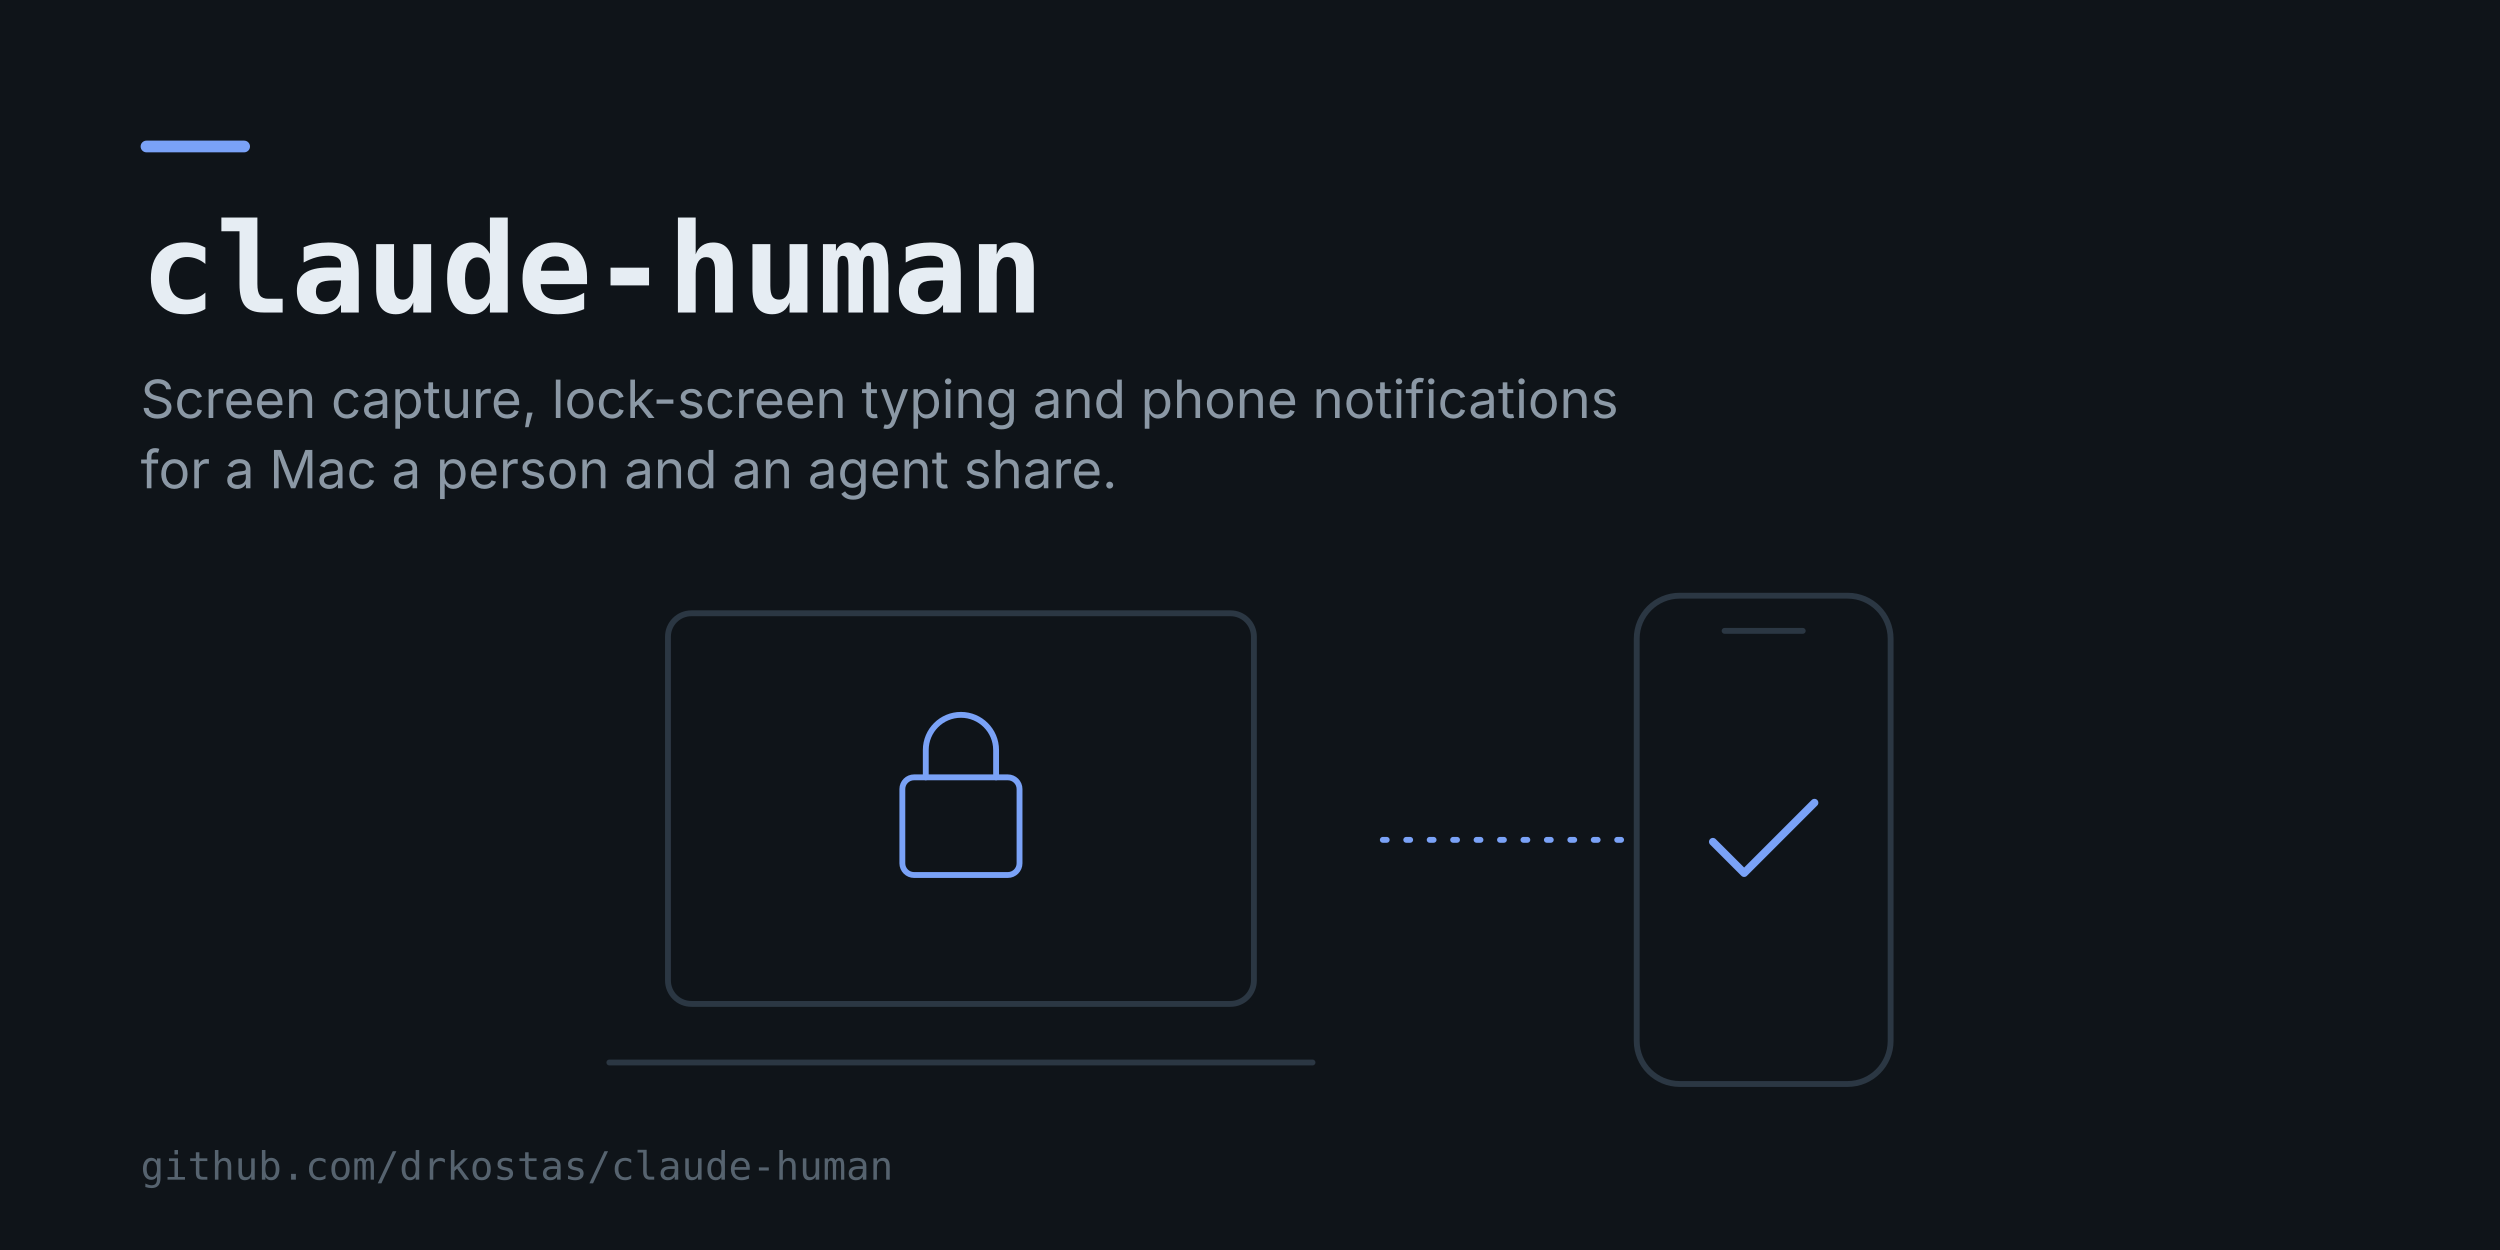
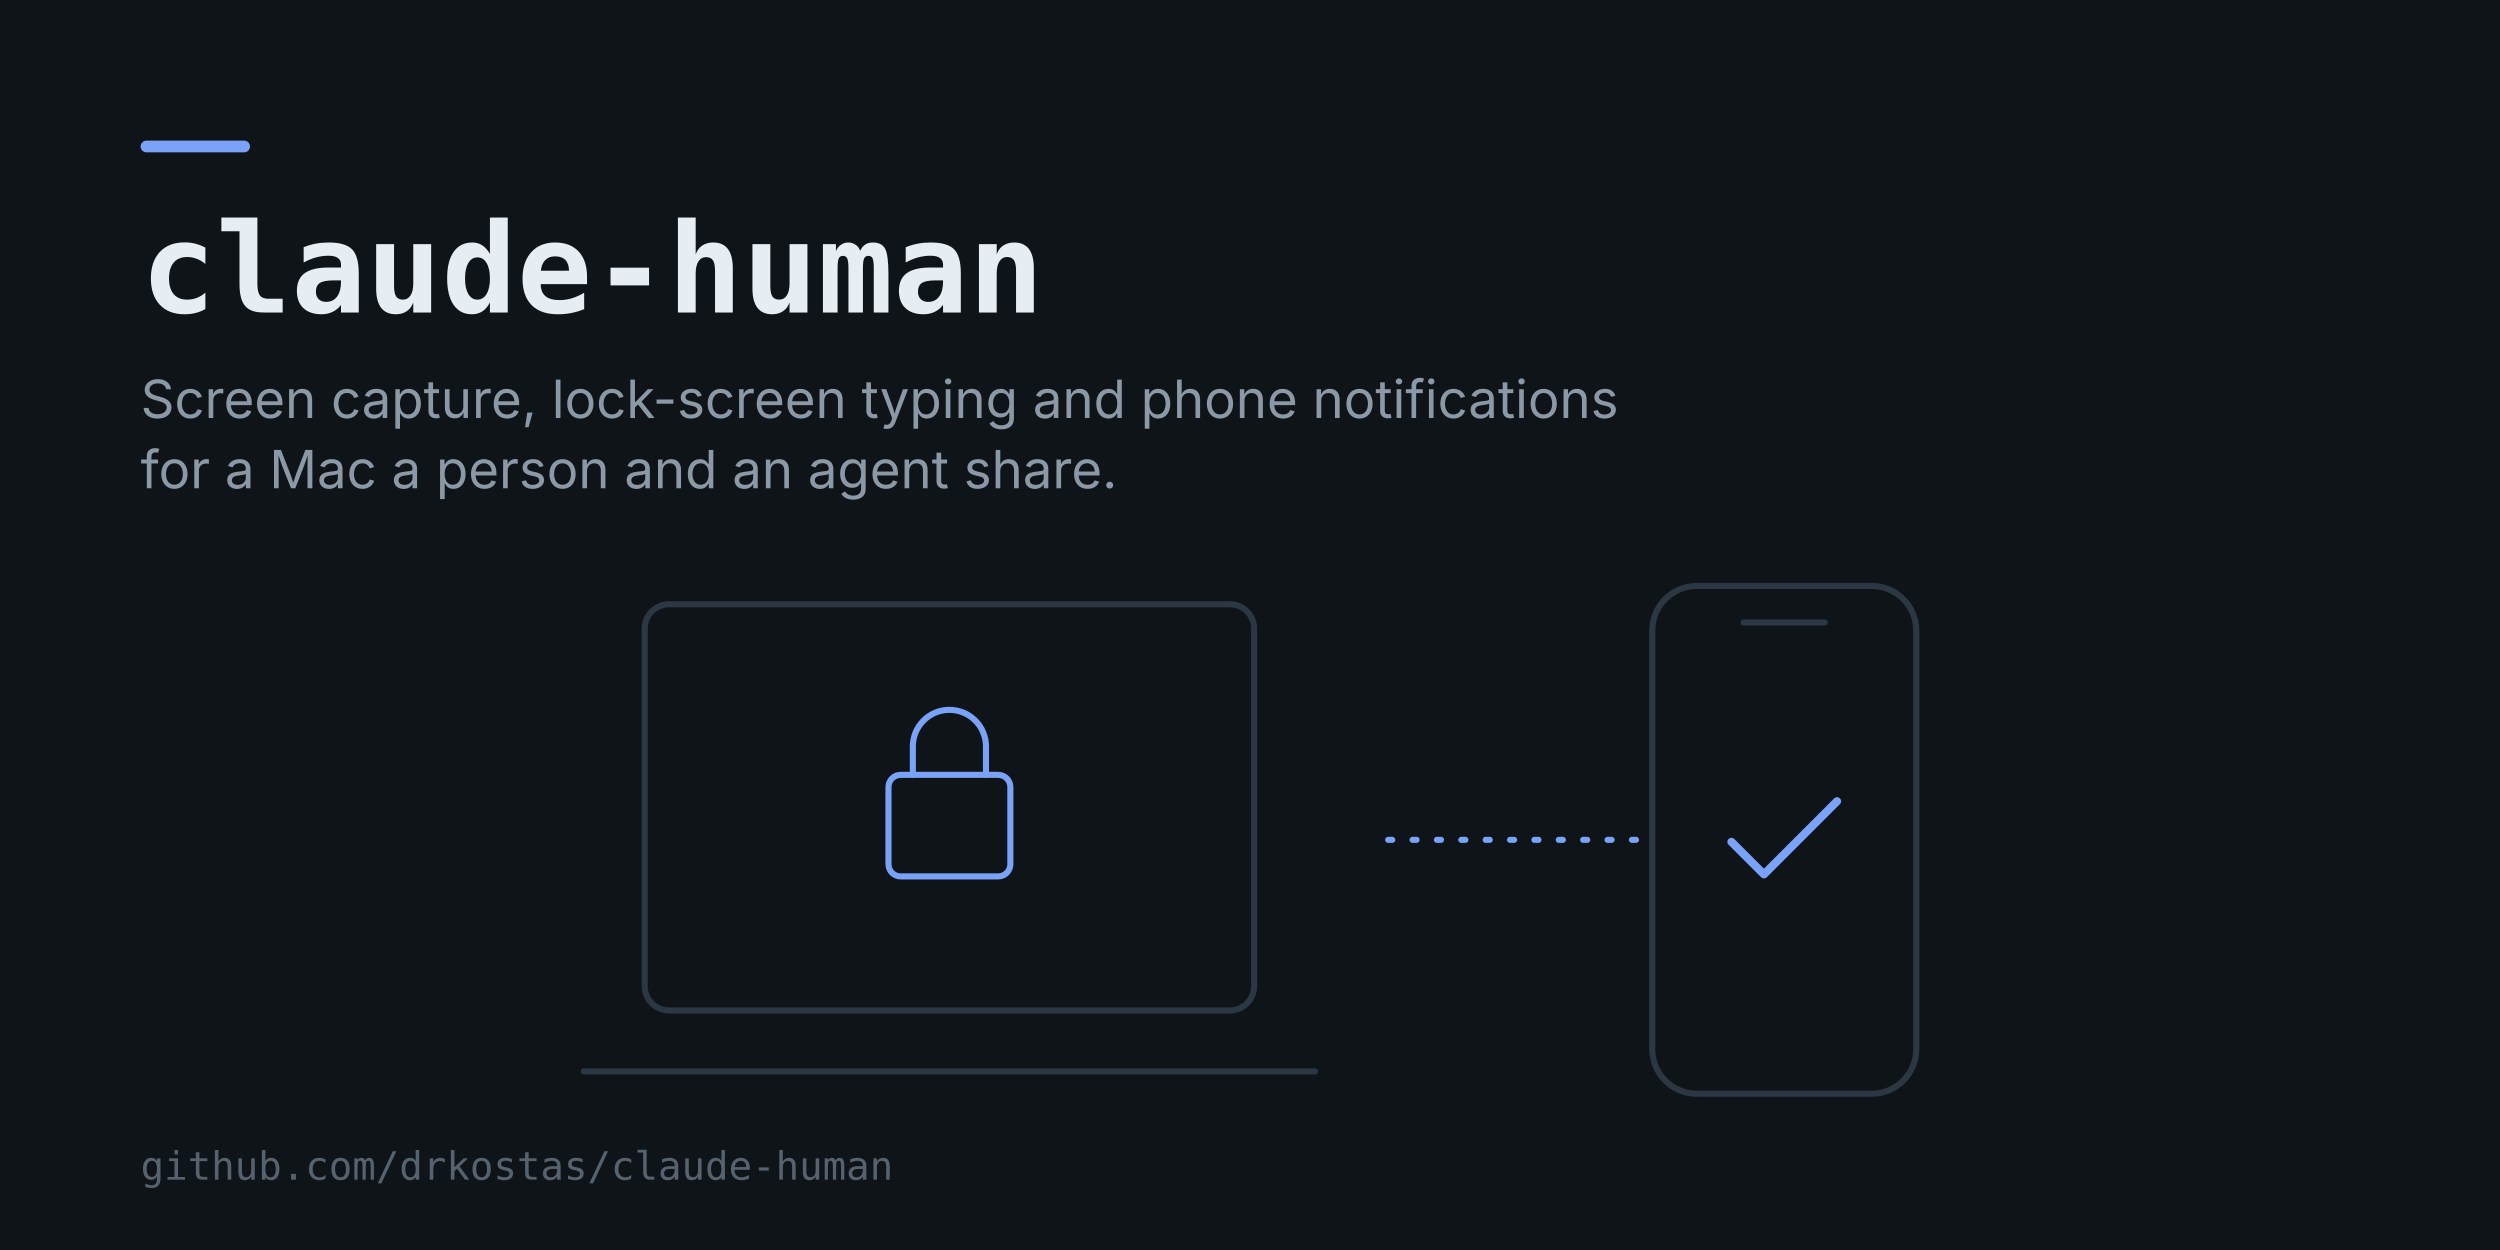
<svg xmlns="http://www.w3.org/2000/svg" width="1280" height="640" viewBox="0 0 1280 640">
  <rect width="1280" height="640" fill="#0f1419" />
  <rect x="72" y="72" width="56" height="6" rx="3" fill="#7aa2f7" />
  <text x="72" y="160" font-family="'SF Mono','Menlo','JetBrains Mono','DejaVu Sans Mono',monospace" font-size="64" font-weight="600" fill="#e6edf3">claude-human</text>
  <text x="72" y="214" font-family="-apple-system,'Inter','Helvetica Neue','Segoe UI',Arial,sans-serif" font-size="27" fill="#8b98a5">Screen capture, lock-screen typing and phone notifications</text>
  <text x="72" y="250" font-family="-apple-system,'Inter','Helvetica Neue','Segoe UI',Arial,sans-serif" font-size="27" fill="#8b98a5">for a Mac a person and an agent share.</text>
  <text x="72" y="604" font-family="'SF Mono','Menlo','JetBrains Mono','DejaVu Sans Mono',monospace" font-size="20" fill="#56636f">github.com/drkostas/claude-human</text>
-   <g fill="none" stroke-linecap="round" stroke-linejoin="round" transform="translate(312.0 305.0) scale(1.000)">
+   <g fill="none" stroke-linecap="round" stroke-linejoin="round" transform="translate(298.9 300.0) scale(1.040)">
    <g transform="translate(0.0 9.0)">
      <rect x="30" y="0" width="300" height="200" rx="12" stroke="#2b3743" stroke-width="3" />
      <line x1="0" y1="230" x2="360" y2="230" stroke="#2b3743" stroke-width="3" />
      <g transform="translate(150.0 66.0)">
        <rect x="0" y="18" width="60" height="50" rx="6" stroke="#7aa2f7" stroke-width="3" />
        <path d="M12 18 v-14 a18 18 0 0 1 36 0 v14" stroke="#7aa2f7" stroke-width="3" />
      </g>
    </g>
    <line x1="396.0" y1="125.0" x2="526.0" y2="125.0" stroke="#7aa2f7" stroke-width="3" stroke-dasharray="2 10" />
    <g transform="translate(526.0 0.0)">
      <rect x="0" y="0" width="130" height="250" rx="22" stroke="#2b3743" stroke-width="3" />
      <line x1="45" y1="18" x2="85" y2="18" stroke="#2b3743" stroke-width="3" />
      <g transform="translate(35.0 102.0)">
        <path d="M4 24 l16 16 l36 -36" stroke="#7aa2f7" stroke-width="4" />
      </g>
    </g>
  </g>
</svg>
